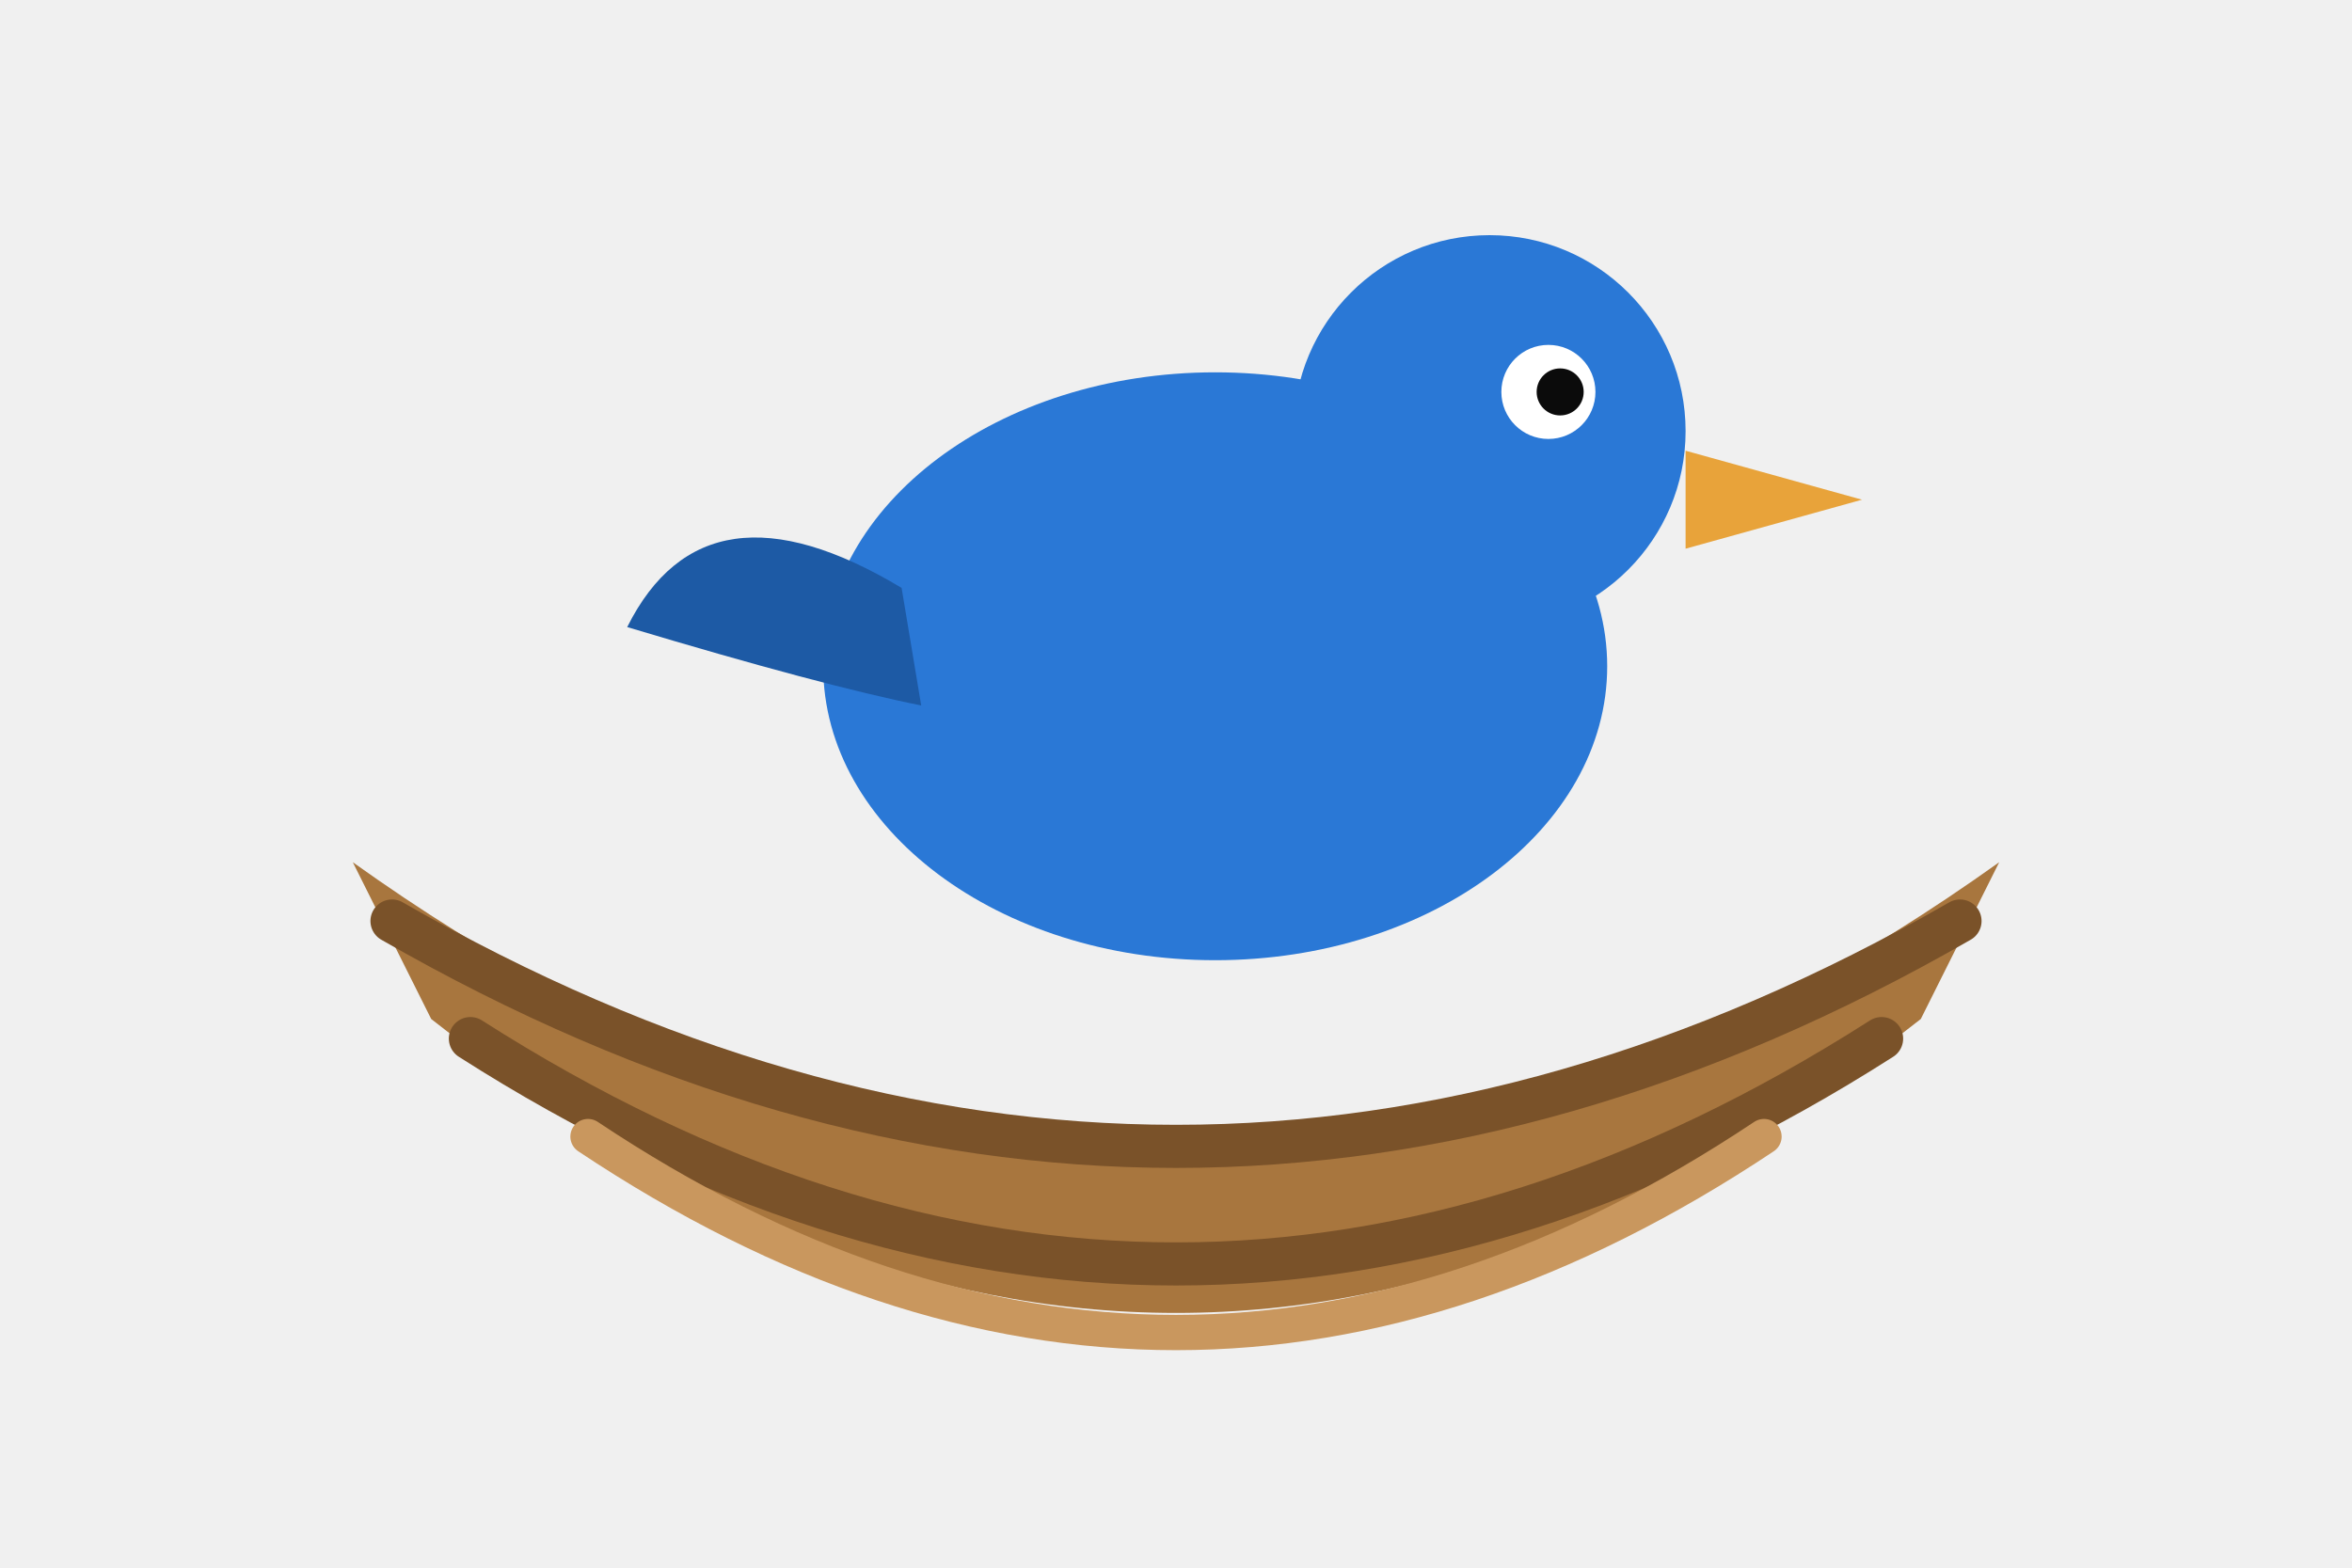
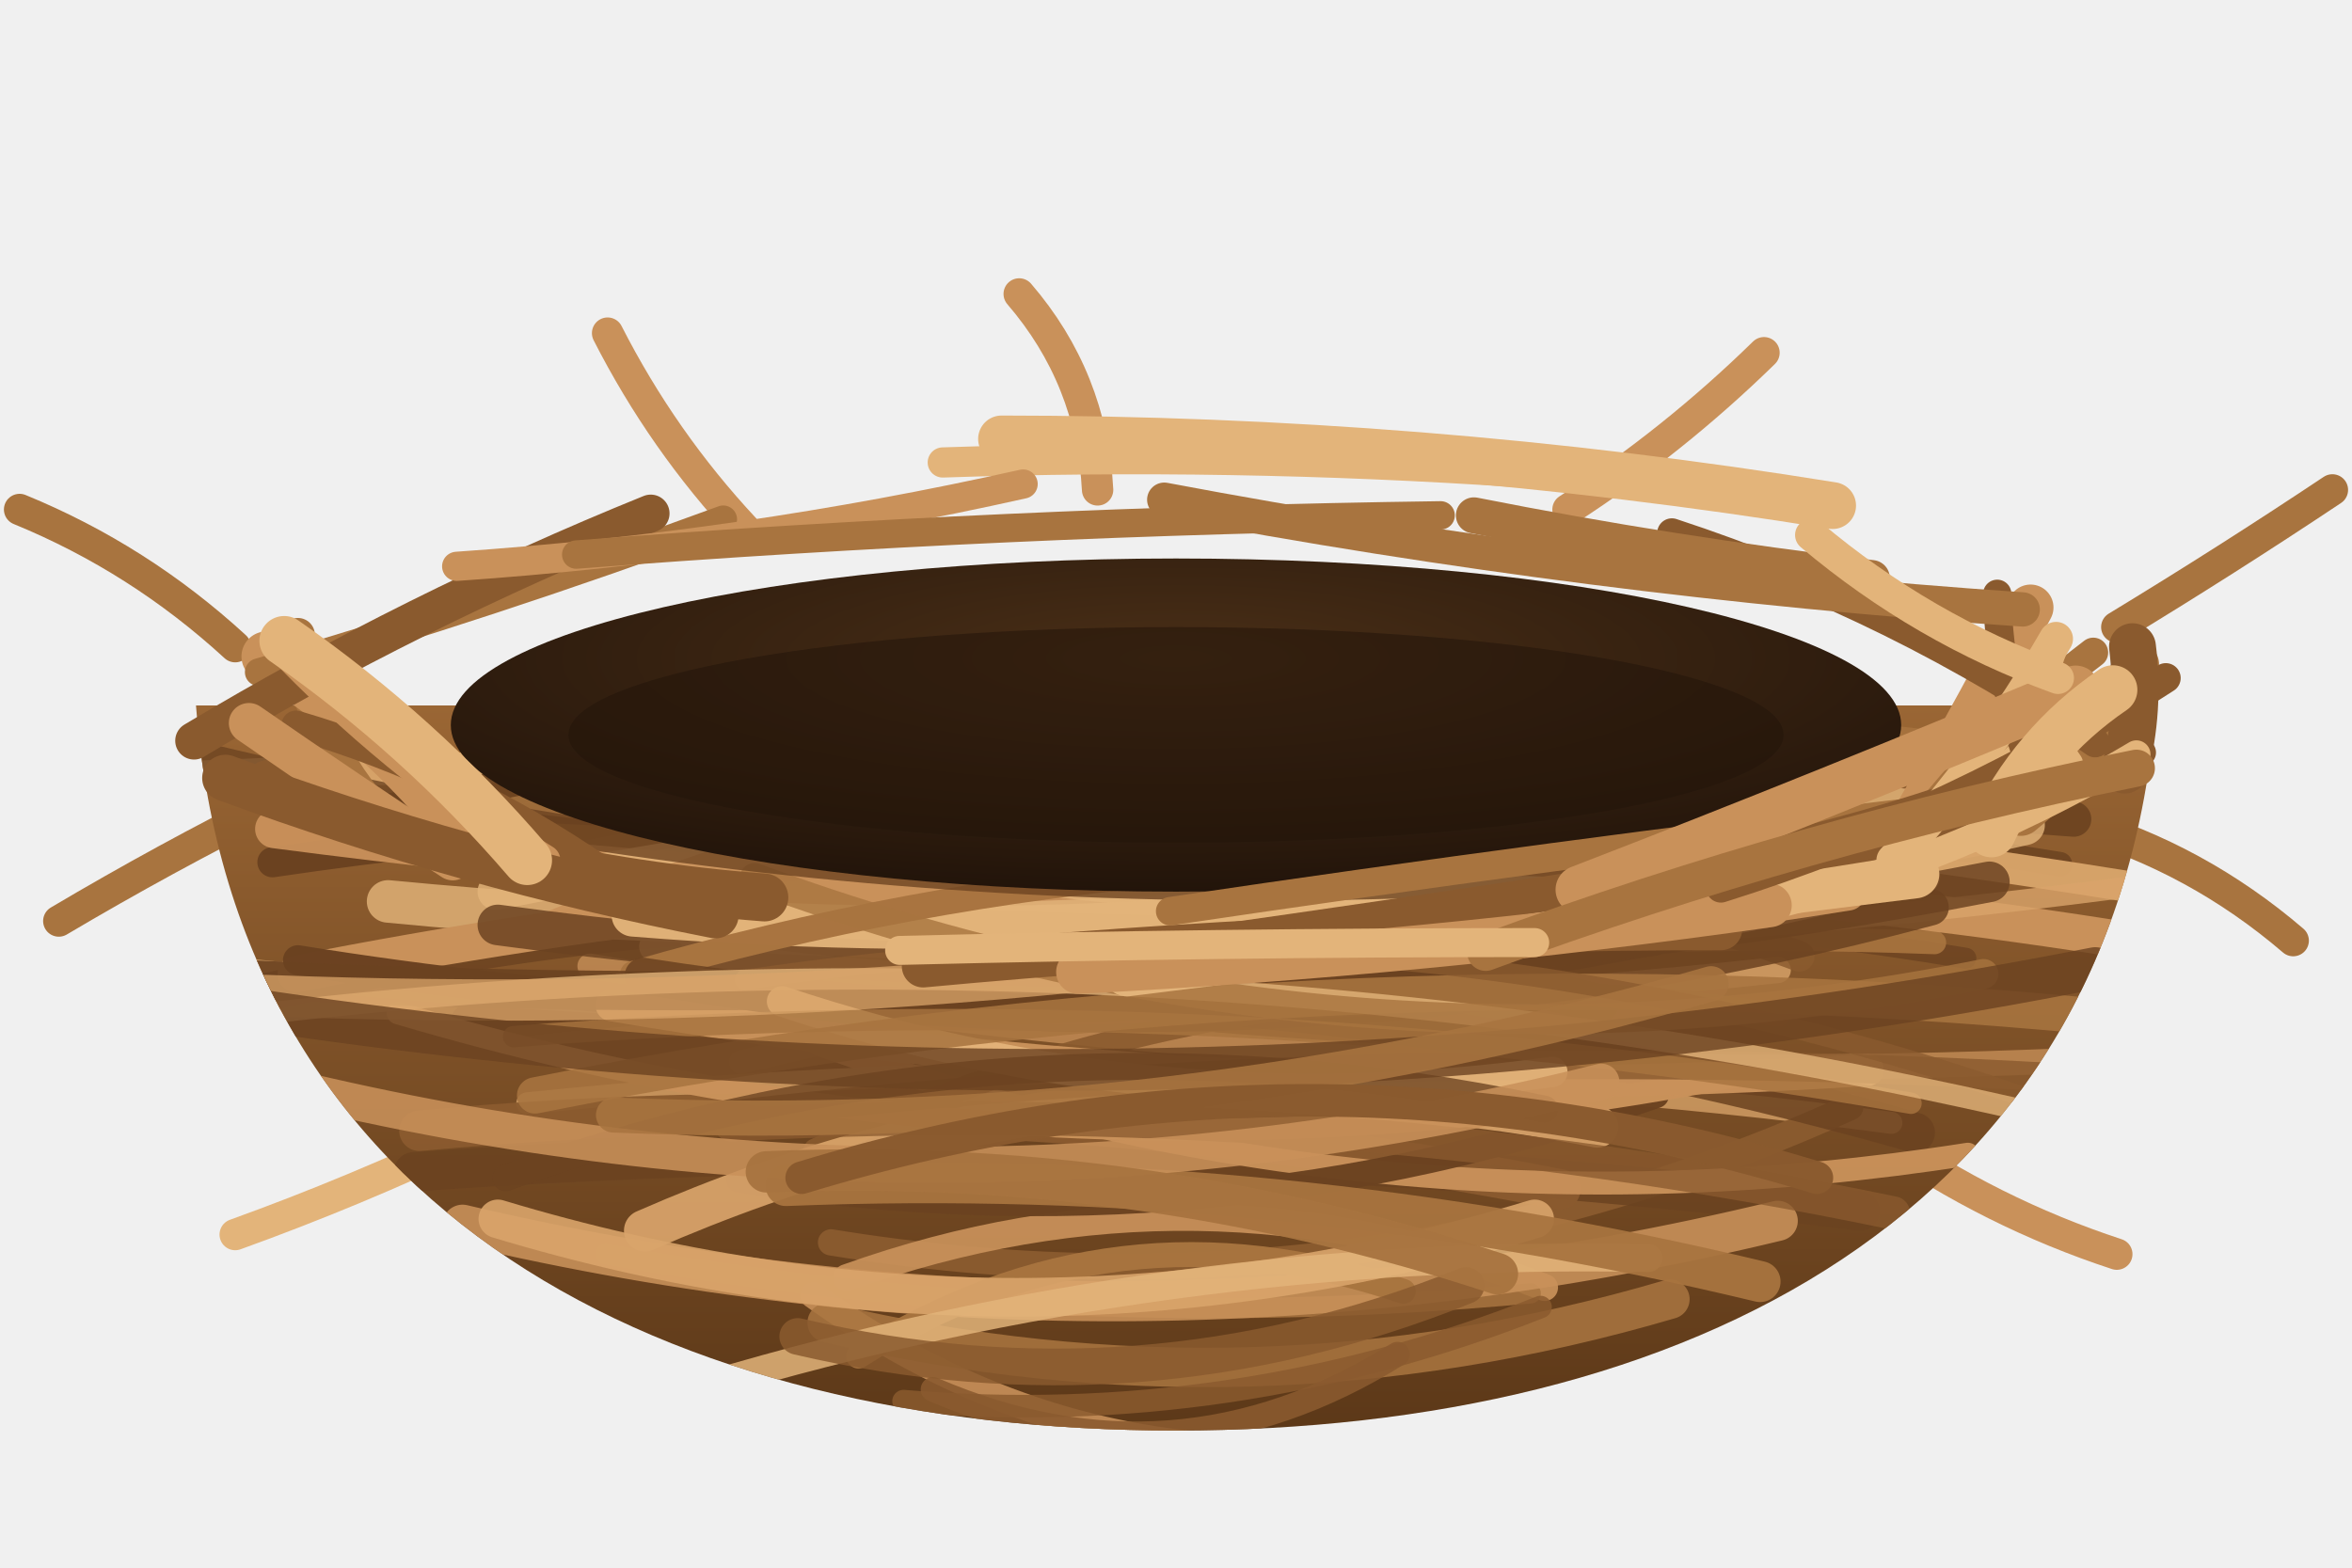
- <svg xmlns="http://www.w3.org/2000/svg" viewBox="0 0 120 80" role="img" aria-label="WSPNest logo: a bird sitting in a nest">
-   <ellipse cx="62" cy="34" rx="20" ry="15" fill="#2a78d6" />
-   <circle cx="76" cy="22" r="10" fill="#2a78d6" />
-   <circle cx="79" cy="20" r="2.4" fill="#fff" />
-   <circle cx="79.6" cy="20" r="1.2" fill="#0b0b0b" />
-   <path d="M86 23 L95 25.5 L86 28 Z" fill="#e8a33a" />
-   <path d="M46 30 Q36 24 32 32 Q42 35 47 36 Z" fill="#1d5aa5" />
-   <path d="M18 44 Q60 74 102 44 L98 52 Q60 82 22 52 Z" fill="#a8763e" />
-   <path d="M20 47 Q60 70 100 47" fill="none" stroke="#7a5229" stroke-width="2.2" stroke-linecap="round" />
-   <path d="M24 53 Q60 76 96 53" fill="none" stroke="#7a5229" stroke-width="2.2" stroke-linecap="round" />
-   <path d="M30 58 Q60 78 90 58" fill="none" stroke="#c9975e" stroke-width="1.8" stroke-linecap="round" />
+ <svg xmlns="http://www.w3.org/2000/svg" viewBox="0 0 120 80" role="img" aria-label="WSPNest logo: a twig nest">
+   <defs>
+     <linearGradient id="bowl" x1="0" y1="0" x2="0" y2="1">
+       <stop offset="0" stop-color="#9a6634" />
+       <stop offset="1" stop-color="#5c3818" />
+     </linearGradient>
+     <radialGradient id="hollow" cx="0.5" cy="0.3" r="0.7">
+       <stop offset="0" stop-color="#4a2f17" />
+       <stop offset="1" stop-color="#22140a" />
+     </radialGradient>
+     <clipPath id="body">
+       <path d="M10 36 C12 62 34 73 60 73 C86 73 108 62 110 36 Z" />
+     </clipPath>
+   </defs>
+   <g fill="none" stroke-linecap="round">
+     <path d="M12.0 33.0 Q7.1 28.5 1.0 26.0" stroke="#a8743f" stroke-width="1.60" opacity="1" />
+     <path d="M14.0 41.0 Q8.4 43.8 3.0 47.0" stroke="#a8743f" stroke-width="1.60" opacity="1" />
+     <path d="M108.0 32.0 Q113.6 28.6 119.0 25.0" stroke="#a8743f" stroke-width="1.60" opacity="1" />
+     <path d="M106.0 42.0 Q112.1 43.8 117.0 48.0" stroke="#a8743f" stroke-width="1.60" opacity="1" />
+     <path d="M38.0 27.0 Q33.8 22.5 31.0 17.0" stroke="#c9915a" stroke-width="1.60" opacity="1" />
+     <path d="M80.0 26.0 Q85.4 22.5 90.0 18.0" stroke="#c9915a" stroke-width="1.60" opacity="1" />
+     <path d="M56.0 25.0 Q55.7 19.3 52.0 15.0" stroke="#c9915a" stroke-width="1.60" opacity="1" />
+     <path d="M96.0 58.0 Q101.6 61.9 108.0 64.0" stroke="#c9915a" stroke-width="1.60" opacity="1" />
+     <path d="M24.0 58.0 Q18.1 60.8 12.0 63.0" stroke="#e3b47a" stroke-width="1.60" opacity="1" />
+   </g>
+   <path d="M10 36 C12 62 34 73 60 73 C86 73 108 62 110 36 Z" fill="url(#bowl)" />
+   <g clip-path="url(#body)" fill="none" stroke-linecap="round">
+     <path d="M100.3 48.9 Q68.0 43.5 35.6 48.4" stroke="#6b4220" stroke-width="1.07" opacity="0.8" />
+     <path d="M25.4 37.8 Q56.4 47.2 88.7 43.9" stroke="#d9a46a" stroke-width="2.14" opacity="0.91" />
+     <path d="M41.5 66.1 Q57.1 77.3 75.7 72.4" stroke="#c9915a" stroke-width="1.35" opacity="0.89" />
+     <path d="M96.5 57.3 Q61.8 52.7 26.9 56.3" stroke="#d9a46a" stroke-width="1.12" opacity="0.77" />
+     <path d="M103.6 38.7 Q67.7 33.5 32.4 41.3" stroke="#a8743f" stroke-width="1.54" opacity="0.81" />
+     <path d="M83.0 43.9 Q48.5 38.9 13.9 44.0" stroke="#6b4220" stroke-width="1.54" opacity="1.0" />
+     <path d="M105.8 41.8 Q65.7 38.7 25.5 42.0" stroke="#6b4220" stroke-width="1.80" opacity="0.89" />
+     <path d="M42.2 67.5 Q63.8 72.6 85.2 66.3" stroke="#a8743f" stroke-width="2.01" opacity="0.87" />
+     <path d="M42.4 63.4 Q69.4 67.8 94.4 56.5" stroke="#8a5a2e" stroke-width="1.34" opacity="0.97" />
+     <path d="M10.9 49.4 Q50.8 53.8 90.7 49.5" stroke="#d9a46a" stroke-width="1.34" opacity="0.81" />
+     <path d="M81.6 51.2 Q47.8 42.6 13.8 50.6" stroke="#6b4220" stroke-width="1.98" opacity="0.82" />
+     <path d="M30.1 49.3 Q67.8 55.8 106.1 54.1" stroke="#c9915a" stroke-width="1.28" opacity="0.75" />
+     <path d="M78.8 65.7 Q61.1 58.8 43.2 65.2" stroke="#c9915a" stroke-width="1.38" opacity="0.92" />
+     <path d="M97.7 57.8 Q61.4 47.4 24.0 52.2" stroke="#6b4220" stroke-width="2.05" opacity="0.85" />
+     <path d="M98.7 48.1 Q67.8 46.9 37.8 54.2" stroke="#a8743f" stroke-width="1.19" opacity="0.9" />
+     <path d="M20.5 42.2 Q59.6 44.8 98.5 40.6" stroke="#8a5a2e" stroke-width="1.25" opacity="0.79" />
+     <path d="M91.8 48.8 Q61.0 37.4 28.7 43.9" stroke="#8a5a2e" stroke-width="1.56" opacity="0.83" />
+     <path d="M105.1 44.1 Q60.0 36.7 14.6 41.4" stroke="#6b4220" stroke-width="1.25" opacity="0.84" />
+     <path d="M94.9 61.8 Q58.1 57.2 21.1 59.8" stroke="#6b4220" stroke-width="2.01" opacity="0.84" />
+     <path d="M14.0 42.3 Q55.9 47.8 98.0 44.7" stroke="#c9915a" stroke-width="1.97" opacity="0.95" />
+     <path d="M30.9 64.0 Q54.4 68.2 78.1 66.0" stroke="#a8743f" stroke-width="1.03" opacity="0.87" />
+     <path d="M19.8 46.0 Q55.9 49.5 91.6 42.8" stroke="#e3b47a" stroke-width="2.17" opacity="0.81" />
+     <path d="M33.4 48.3 Q61.0 53.5 86.8 42.7" stroke="#d9a46a" stroke-width="1.58" opacity="0.84" />
+     <path d="M79.6 60.7 Q50.7 55.0 21.4 57.7" stroke="#8a5a2e" stroke-width="2.07" opacity="0.95" />
+     <path d="M110.4 48.3 Q62.6 40.3 15.1 49.7" stroke="#c9915a" stroke-width="1.87" opacity="1.0" />
+     <path d="M19.4 39.7 Q58.0 45.5 96.4 38.1" stroke="#a8743f" stroke-width="1.57" opacity="0.79" />
+     <path d="M41.8 53.3 Q70.4 63.6 100.4 58.9" stroke="#c9915a" stroke-width="1.17" opacity="0.96" />
+     <path d="M89.8 45.6 Q60.8 40.4 31.5 44.4" stroke="#c9915a" stroke-width="1.50" opacity="0.77" />
+     <path d="M23.6 62.5 Q57.2 70.4 90.7 62.3" stroke="#c9915a" stroke-width="2.05" opacity="0.88" />
+     <path d="M90.7 51.8 Q65.0 47.6 41.6 58.7" stroke="#8a5a2e" stroke-width="1.21" opacity="0.9" />
+     <path d="M37.4 41.8 Q70.3 49.6 103.3 42.1" stroke="#e3b47a" stroke-width="2.06" opacity="0.81" />
+     <path d="M15.2 49.0 Q56.1 55.6 96.3 45.3" stroke="#6b4220" stroke-width="1.53" opacity="0.99" />
+     <path d="M37.7 60.2 Q61.6 64.0 84.5 55.9" stroke="#6b4220" stroke-width="1.30" opacity="0.97" />
+     <path d="M46.1 71.5 Q62.9 72.9 78.6 66.7" stroke="#8a5a2e" stroke-width="1.15" opacity="0.83" />
+     <path d="M81.5 57.5 Q56.4 52.5 32.9 62.8" stroke="#d9a46a" stroke-width="2.13" opacity="0.92" />
+     <path d="M112.6 45.9 Q61.7 37.3 10.2 39.6" stroke="#d9a46a" stroke-width="1.58" opacity="0.96" />
+     <path d="M97.5 41.2 Q61.1 38.4 25.3 45.5" stroke="#e3b47a" stroke-width="1.87" opacity="0.83" />
+     <path d="M20.3 51.7 Q54.8 61.9 90.1 54.6" stroke="#c9915a" stroke-width="1.14" opacity="0.99" />
+     <path d="M30.5 39.9 Q56.0 45.2 81.9 43.1" stroke="#d9a46a" stroke-width="1.51" opacity="0.95" />
+     <path d="M35.2 47.9 Q72.6 50.1 109.8 45.1" stroke="#d9a46a" stroke-width="1.07" opacity="0.8" />
+     <path d="M71.6 65.9 Q56.9 60.9 43.8 69.2" stroke="#a8743f" stroke-width="1.27" opacity="0.97" />
+     <path d="M31.2 51.3 Q63.0 56.7 95.3 54.6" stroke="#c9915a" stroke-width="1.63" opacity="0.98" />
+     <path d="M47.6 70.9 Q59.9 76.2 71.3 69.1" stroke="#8a5a2e" stroke-width="1.25" opacity="0.88" />
+     <path d="M80.9 40.5 Q53.6 36.5 28.2 47.3" stroke="#c9915a" stroke-width="1.66" opacity="0.88" />
+     <path d="M25.4 47.2 Q63.6 52.4 101.5 45.0" stroke="#6b4220" stroke-width="2.07" opacity="0.83" />
+     <path d="M32.3 46.7 Q59.7 48.9 86.7 43.5" stroke="#e3b47a" stroke-width="2.19" opacity="0.96" />
+     <path d="M110.4 35.4 Q63.8 31.5 18.1 41.6" stroke="#6b4220" stroke-width="1.46" opacity="0.92" />
+     <path d="M89.3 44.9 Q60.3 41.6 32.3 49.7" stroke="#a8743f" stroke-width="1.32" opacity="0.99" />
+     <path d="M105.2 55.0 Q70.2 53.0 35.4 57.1" stroke="#8a5a2e" stroke-width="1.46" opacity="0.82" />
+     <path d="M96.6 61.9 Q67.2 55.8 37.3 57.4" stroke="#8a5a2e" stroke-width="1.70" opacity="0.76" />
+     <path d="M32.8 49.8 Q66.0 55.0 98.5 46.3" stroke="#6b4220" stroke-width="1.86" opacity="0.85" />
+     <path d="M9.1 49.8 Q46.8 52.0 84.3 47.8" stroke="#6b4220" stroke-width="2.00" opacity="0.91" />
+     <path d="M25.4 62.2 Q51.9 70.2 78.3 62.2" stroke="#d9a46a" stroke-width="1.97" opacity="0.9" />
+     <path d="M84.1 64.2 Q59.6 63.7 36.1 70.7" stroke="#e3b47a" stroke-width="1.43" opacity="0.84" />
+     <path d="M39.9 51.1 Q59.1 57.5 79.2 54.7" stroke="#e3b47a" stroke-width="1.55" opacity="0.94" />
+     <path d="M97.5 56.3 Q62.0 50.1 26.2 52.9" stroke="#a8743f" stroke-width="1.09" opacity="0.81" />
+     <path d="M89.8 65.4 Q65.3 59.5 40.1 60.5" stroke="#a8743f" stroke-width="2.09" opacity="0.94" />
+     <path d="M78.8 56.6 Q51.8 50.9 25.8 60.1" stroke="#6b4220" stroke-width="1.37" opacity="0.78" />
+     <path d="M107.2 51.9 Q66.9 48.0 27.3 55.9" stroke="#a8743f" stroke-width="1.85" opacity="0.87" />
+     <path d="M105.3 56.7 Q72.5 44.8 38.0 50.0" stroke="#8a5a2e" stroke-width="1.02" opacity="0.77" />
+     <path d="M107.2 57.6 Q60.5 46.2 12.8 51.8" stroke="#e3b47a" stroke-width="1.09" opacity="0.79" />
+     <path d="M14.5 55.4 Q48.1 63.6 81.7 55.2" stroke="#c9915a" stroke-width="1.84" opacity="0.87" />
+     <path d="M40.7 68.2 Q58.2 72.3 74.8 65.6" stroke="#8a5a2e" stroke-width="1.87" opacity="0.84" />
+     <path d="M13.5 50.8 Q46.9 52.1 79.7 46.1" stroke="#d9a46a" stroke-width="2.11" opacity="0.75" />
+     <path d="M76.4 65.0 Q58.2 59.0 39.1 59.8" stroke="#a8743f" stroke-width="2.11" opacity="0.96" />
+     <path d="M38.5 44.8 Q69.2 56.1 101.2 49.7" stroke="#a8743f" stroke-width="1.52" opacity="0.8" />
+     <path d="M10.9 51.2 Q59.0 58.8 106.9 49.4" stroke="#6b4220" stroke-width="2.13" opacity="0.8" />
+     <path d="M8.0 38.1 Q50.8 48.9 94.4 43.2" stroke="#6b4220" stroke-width="1.58" opacity="0.78" />
+     <path d="M31.3 56.9 Q59.9 58.1 87.3 50.2" stroke="#a8743f" stroke-width="1.79" opacity="0.87" />
+     <path d="M92.7 60.1 Q66.8 52.2 40.9 60.1" stroke="#8a5a2e" stroke-width="1.66" opacity="0.98" />
+   </g>
+   <ellipse cx="60" cy="37" rx="37" ry="8.5" fill="url(#hollow)" />
+   <g fill="none" stroke-linecap="round">
+     <path d="M105.8 35.8 Q99.8 41.1 92.2 43.7" stroke="#e3b47a" stroke-width="1.81" opacity="1" />
+     <path d="M39.0 45.8 Q25.9 44.8 13.7 40.0" stroke="#8a5a2e" stroke-width="2.44" opacity="1" />
+     <path d="M19.5 41.8 Q15.8 37.8 15.2 32.4" stroke="#a8743f" stroke-width="1.73" opacity="1" />
+     <path d="M94.3 45.6 Q75.5 48.6 56.5 49.4" stroke="#c9915a" stroke-width="1.73" opacity="1" />
+     <path d="M24.4 43.5 Q19.9 37.5 13.6 33.5" stroke="#c9915a" stroke-width="2.56" opacity="1" />
+     <path d="M109.3 38.4 Q93.7 42.4 78.3 47.1" stroke="#8a5a2e" stroke-width="1.40" opacity="1" />
+     <path d="M103.6 31.0 Q100.2 37.5 96.5 43.8" stroke="#c9915a" stroke-width="2.34" opacity="1" />
+     <path d="M87.8 47.4 Q67.4 47.4 47.1 49.3" stroke="#8a5a2e" stroke-width="2.18" opacity="1" />
+     <path d="M98.7 41.3 Q79.2 43.6 59.7 46.5" stroke="#a8743f" stroke-width="1.45" opacity="1" />
+     <path d="M106.8 33.3 Q101.0 37.7 96.8 43.6" stroke="#a8743f" stroke-width="1.52" opacity="1" />
+     <path d="M13.2 34.3 Q25.2 30.8 36.9 26.5" stroke="#a8743f" stroke-width="1.41" opacity="1" />
+     <path d="M106.9 35.7 Q102.5 40.8 96.7 44.3" stroke="#c9915a" stroke-width="2.03" opacity="1" />
+     <path d="M108.1 37.9 Q98.2 42.3 87.6 44.4" stroke="#8a5a2e" stroke-width="2.46" opacity="1" />
+     <path d="M101.5 41.6 Q90.1 44.1 78.6 46.6" stroke="#8a5a2e" stroke-width="2.23" opacity="1" />
+     <path d="M30.8 44.5 Q23.6 39.5 15.1 37.0" stroke="#8a5a2e" stroke-width="1.48" opacity="1" />
+     <path d="M109.0 33.9 Q106.9 38.4 103.1 41.5" stroke="#a8743f" stroke-width="2.31" opacity="1" />
+     <path d="M97.7 44.6 Q77.6 47.1 57.5 49.6" stroke="#e3b47a" stroke-width="2.49" opacity="1" />
+     <path d="M104.9 32.6 Q103.3 36.0 105.5 39.0" stroke="#e3b47a" stroke-width="1.57" opacity="1" />
+     <path d="M48.1 23.6 Q62.8 23.1 77.5 24.1" stroke="#e3b47a" stroke-width="1.54" opacity="1" />
+     <path d="M101.9 30.3 Q102.0 35.4 104.0 40.1" stroke="#8a5a2e" stroke-width="1.44" opacity="1" />
+     <path d="M85.3 27.2 Q96.9 31.0 106.9 37.9" stroke="#8a5a2e" stroke-width="1.50" opacity="1" />
+     <path d="M108.8 33.0 Q109.2 36.2 108.4 39.3" stroke="#8a5a2e" stroke-width="2.39" opacity="1" />
+     <path d="M99.3 42.4 Q80.3 45.5 61.2 48.2" stroke="#8a5a2e" stroke-width="1.79" opacity="1" />
+     <path d="M109.0 38.5 Q99.1 44.4 87.9 46.8" stroke="#e3b47a" stroke-width="1.44" opacity="1" />
+     <path d="M75.2 26.3 Q85.3 28.3 95.5 29.5" stroke="#a8743f" stroke-width="1.84" opacity="1" />
+     <path d="M104.9 32.6 Q101.4 38.7 96.6 43.9" stroke="#e3b47a" stroke-width="1.73" opacity="1" />
+     <path d="M51.1 22.4 Q72.5 22.4 93.5 25.8" stroke="#e3b47a" stroke-width="2.39" opacity="1" />
+     <path d="M9.9 37.8 Q21.1 31.1 33.2 26.2" stroke="#8a5a2e" stroke-width="1.92" opacity="1" />
+     <path d="M90.3 46.2 Q72.7 48.7 55.0 49.6" stroke="#c9915a" stroke-width="2.23" opacity="1" />
+     <path d="M23.3 28.9 Q37.9 27.9 52.2 24.7" stroke="#c9915a" stroke-width="1.49" opacity="1" />
+     <path d="M23.1 43.9 Q17.9 40.5 12.7 36.9" stroke="#c9915a" stroke-width="2.05" opacity="1" />
+     <path d="M110.5 34.6 Q99.9 41.5 87.8 45.3" stroke="#8a5a2e" stroke-width="1.52" opacity="1" />
+     <path d="M105.9 35.2 Q93.3 40.5 80.6 45.4" stroke="#c9915a" stroke-width="2.47" opacity="1" />
+     <path d="M59.4 25.5 Q81.1 29.6 103.2 31.1" stroke="#a8743f" stroke-width="1.75" opacity="1" />
+     <path d="M27.8 43.9 Q20.7 39.5 14.9 33.6" stroke="#c9915a" stroke-width="1.58" opacity="1" />
+     <path d="M36.5 46.7 Q23.7 44.2 11.5 39.7" stroke="#8a5a2e" stroke-width="2.37" opacity="1" />
+     <path d="M107.8 35.2 Q103.7 38.0 101.6 42.5" stroke="#e3b47a" stroke-width="2.50" opacity="1" />
+     <path d="M92.4 27.3 Q98.1 32.1 105.0 34.6" stroke="#e3b47a" stroke-width="1.63" opacity="1" />
+     <path d="M26.9 43.9 Q21.4 37.5 14.5 32.7" stroke="#e3b47a" stroke-width="2.53" opacity="1" />
+     <path d="M29.4 28.3 Q51.4 26.6 73.5 26.3" stroke="#a8743f" stroke-width="1.45" opacity="1" />
+     <path d="M109.0 39.2 Q92.1 42.6 75.8 48.6" stroke="#a8743f" stroke-width="1.89" opacity="1" />
+     <path d="M78.3 48.1 Q62.1 48.1 45.9 48.5" stroke="#e3b47a" stroke-width="1.48" opacity="1" />
+   </g>
+   <ellipse cx="60" cy="37.5" rx="31" ry="5.5" fill="#22140a" opacity="0.55" />
</svg>
